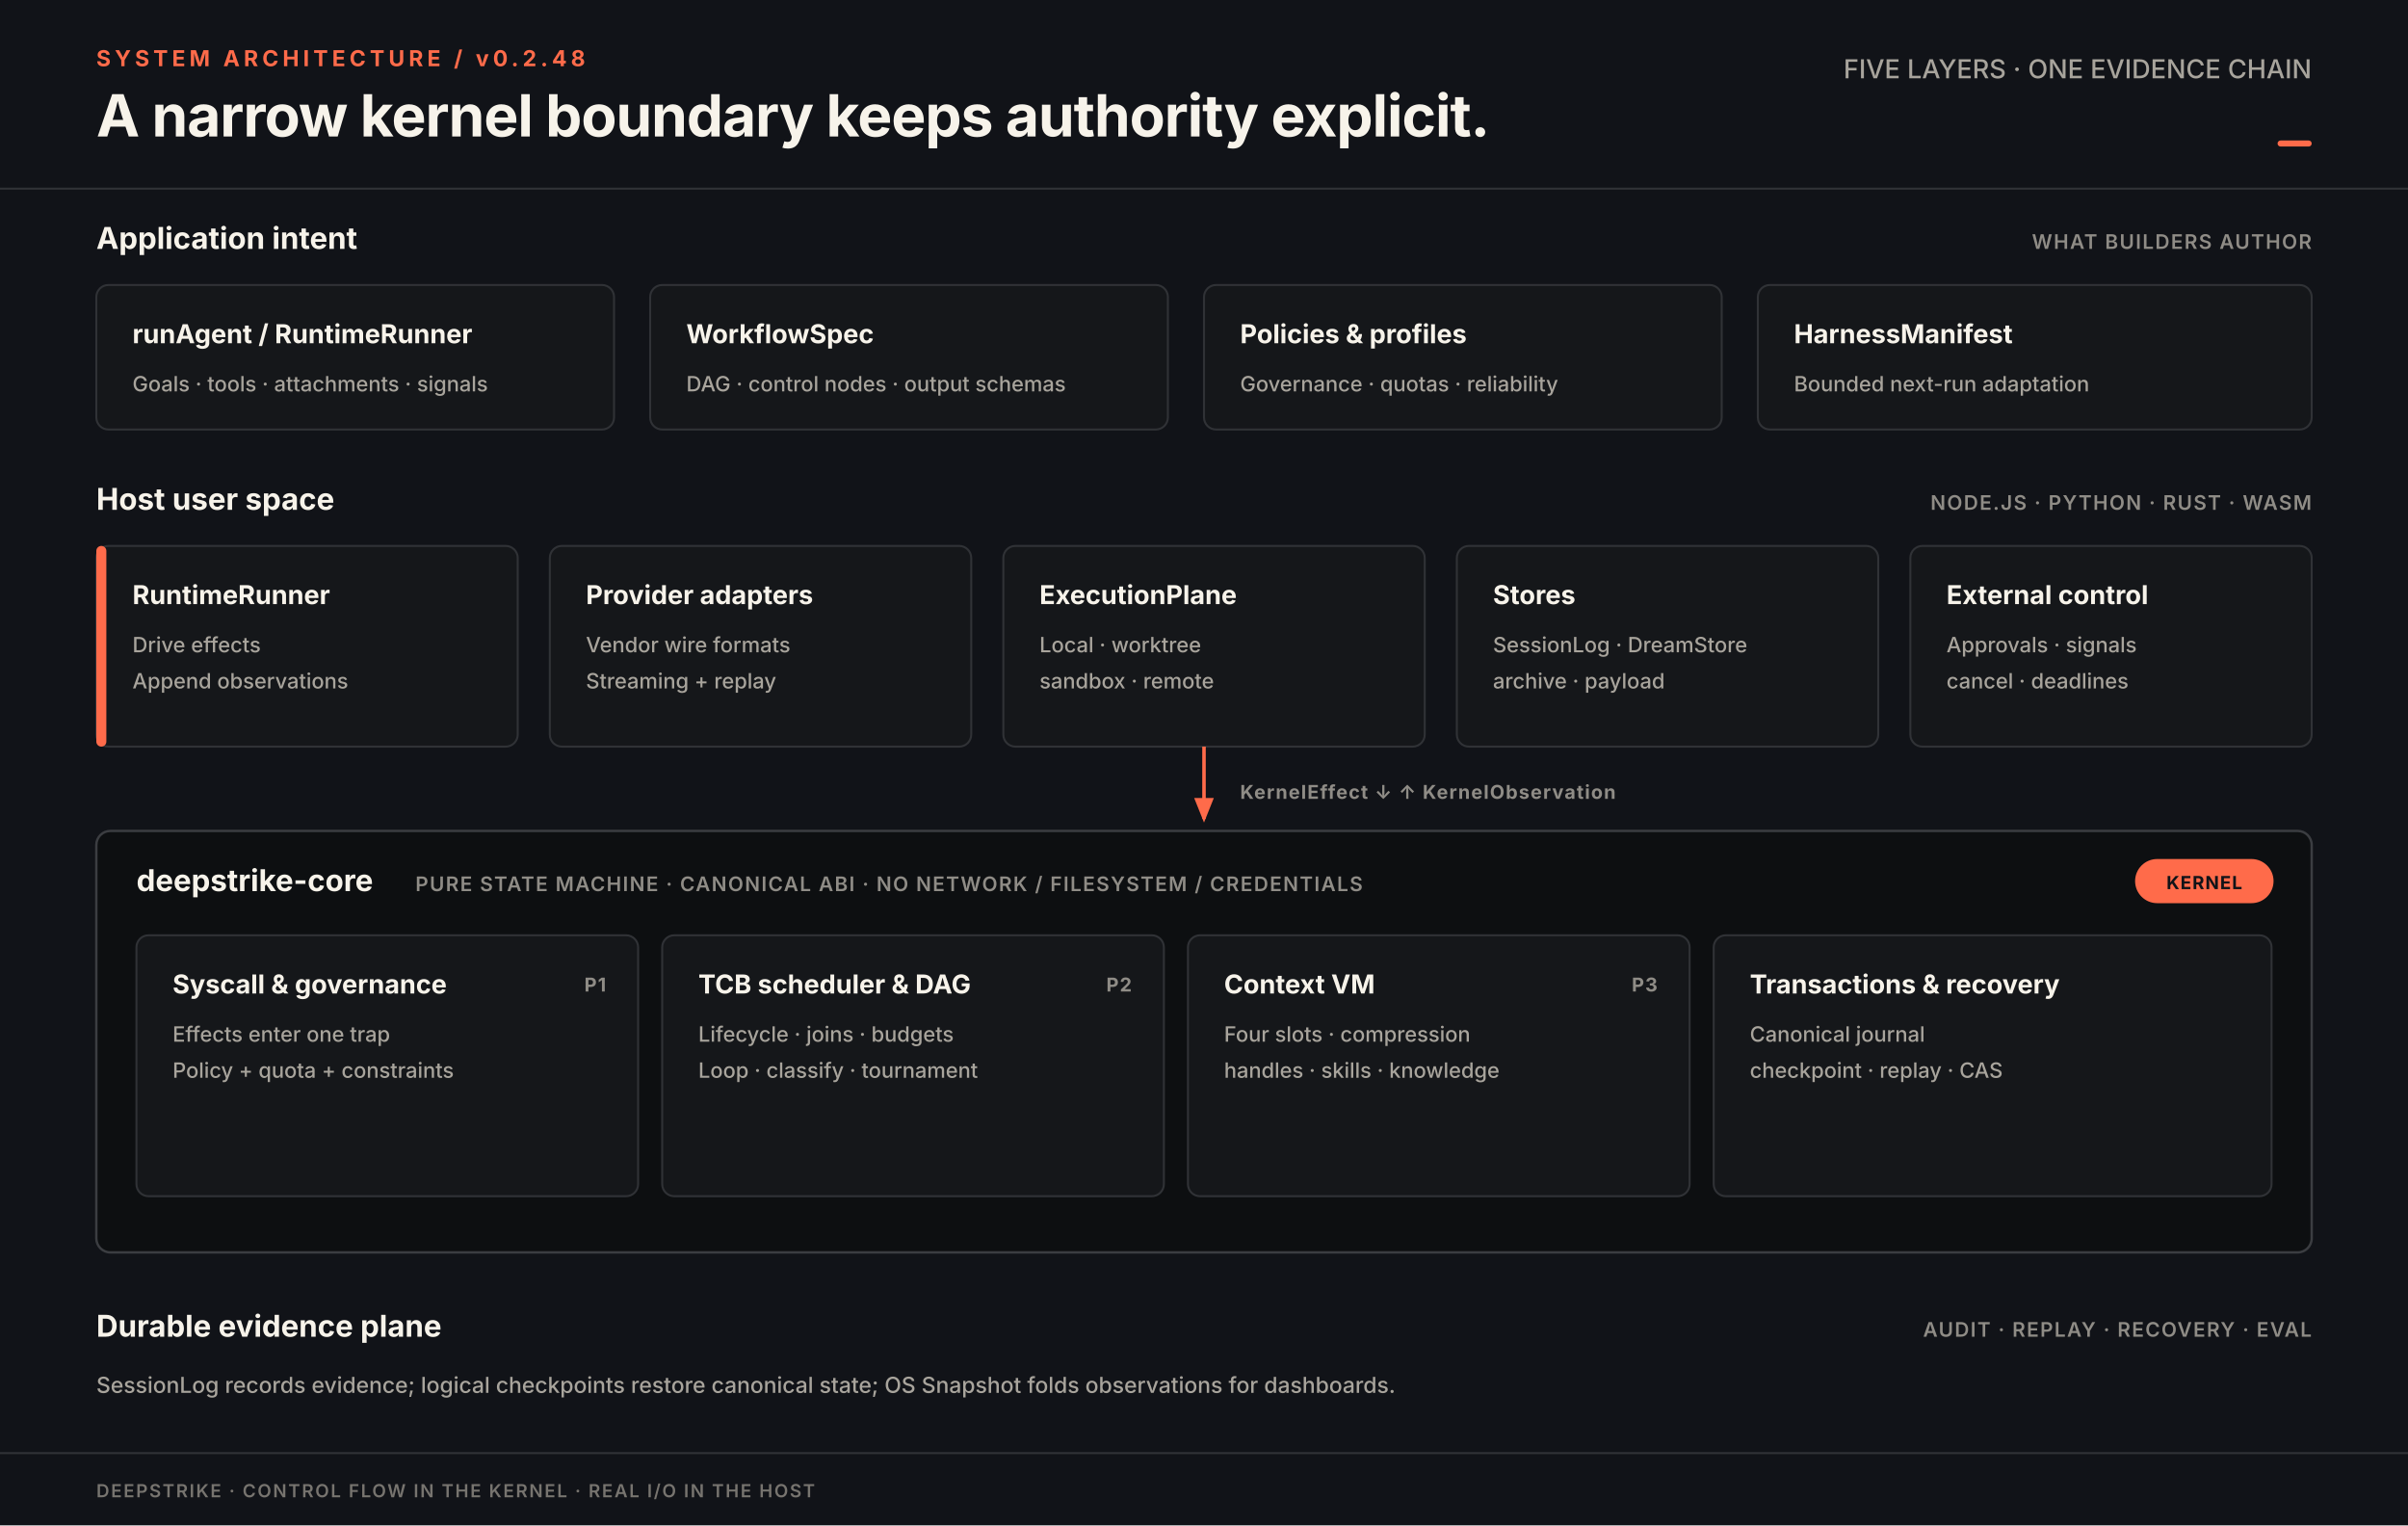
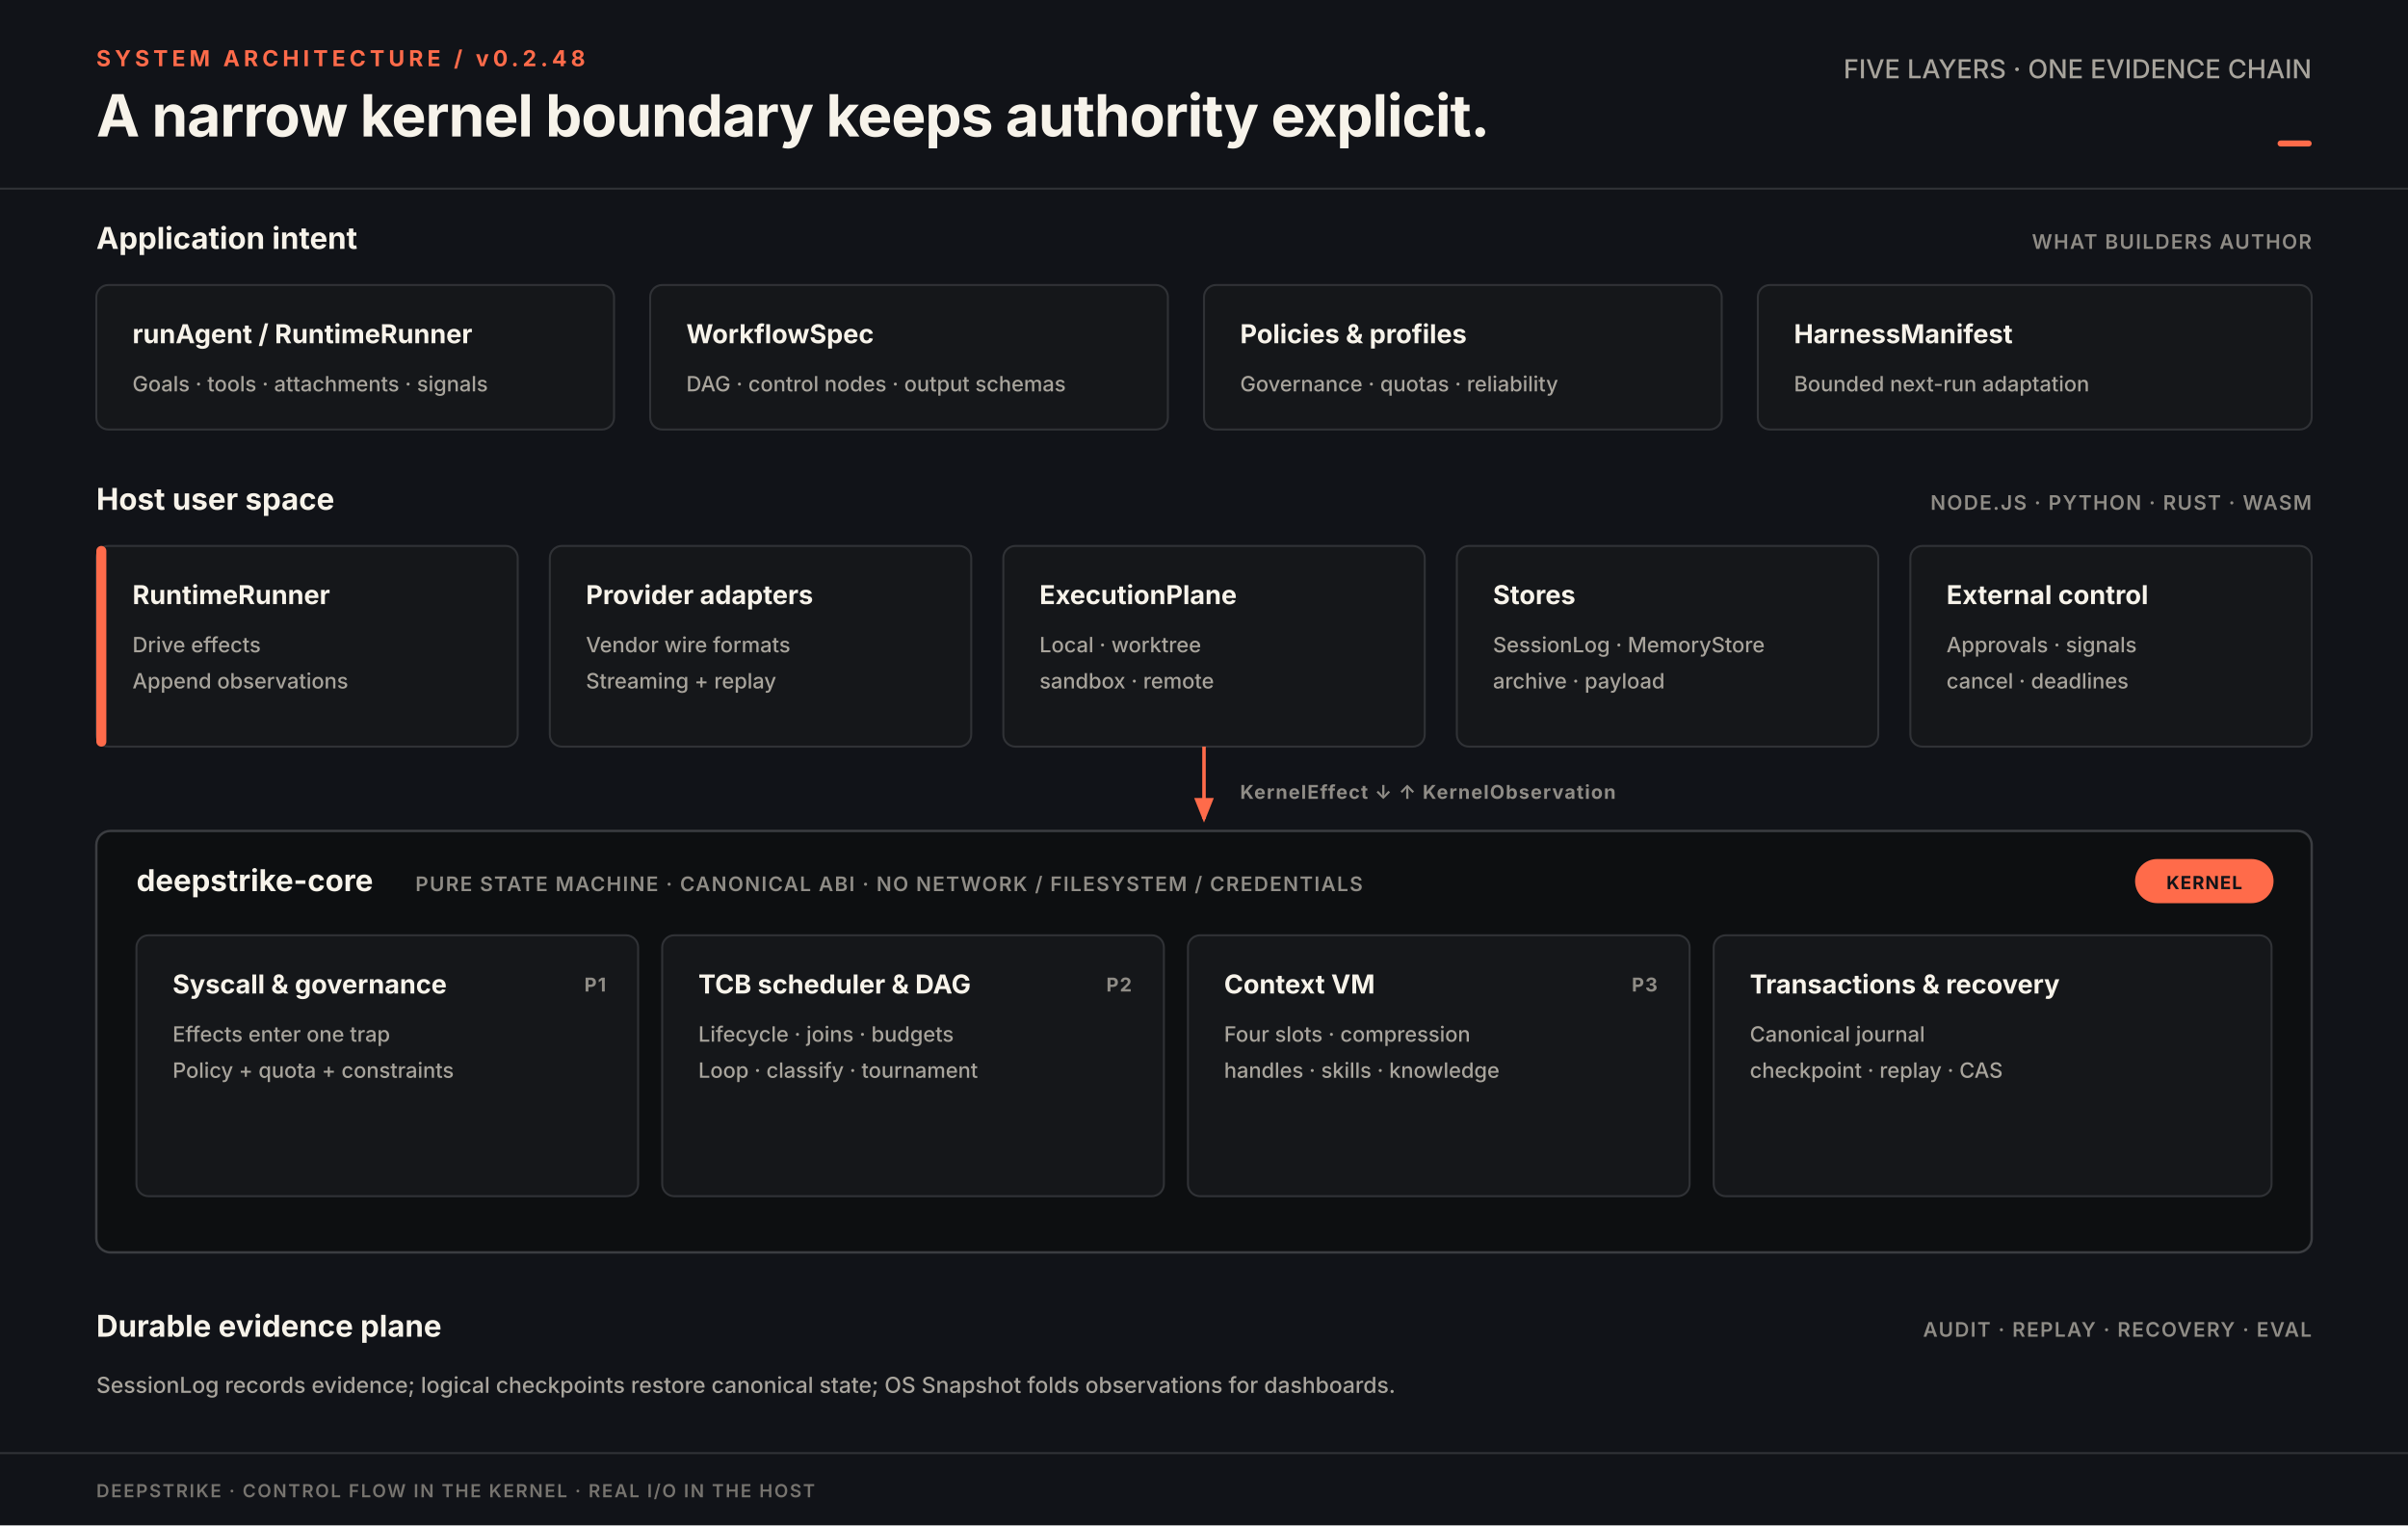
<svg xmlns="http://www.w3.org/2000/svg" viewBox="0 0 1200 760" role="img" aria-labelledby="title desc">
  <defs>
    <marker id="arrow-ivory" viewBox="0 0 10 10" refX="8.5" refY="5" markerWidth="7" markerHeight="7" orient="auto">
      <path d="M0 1 10 5 0 9Z" fill="#F7F3EA" />
    </marker>
    <marker id="arrow-coral" viewBox="0 0 10 10" refX="8.5" refY="5" markerWidth="7" markerHeight="7" orient="auto">
      <path d="M0 1 10 5 0 9Z" fill="#FF6B4A" />
    </marker>
    <style>
      text { font-family: Inter, ui-sans-serif, system-ui, -apple-system, "Segoe UI", "Noto Sans CJK SC", sans-serif; }
      .eyebrow { fill:#FF6B4A; font-size:11px; font-weight:700; letter-spacing:2px; }
      .title { fill:#F7F3EA; font-size:29px; font-weight:700; letter-spacing:-.45px; }
      .subtitle { fill:#A8A49C; font-size:13px; font-weight:450; }
      .section-title { fill:#F7F3EA; font-size:15px; font-weight:700; }
      .section-note { fill:#8F8C86; font-size:10px; font-weight:600; letter-spacing:.65px; }
      .card-title { fill:#F7F3EA; font-size:13px; font-weight:650; }
      .card-text { fill:#A8A49C; font-size:10.5px; font-weight:450; }
      .body { fill:#A8A49C; font-size:11px; font-weight:450; }
      .label { fill:#F7F3EA; font-size:11px; font-weight:650; }
      .micro { fill:#8F8C86; font-size:9.5px; font-weight:650; letter-spacing:.55px; }
      .pill-text { fill:#111318; font-size:9px; font-weight:750; letter-spacing:.5px; }
      .footer { fill:#77746F; font-size:9px; font-weight:600; letter-spacing:.8px; }
      .panel { fill:#15171A; stroke:#303236; stroke-width:1; }
      .panel-strong { fill:#191A1D; stroke:#F7F3EA; stroke-width:1.15; }
      .kernel { fill:#0D0F11; stroke:#3B3D41; stroke-width:1.2; }
      .soft { fill:#121316; stroke:#26282C; stroke-width:1; }
      .accent-fill { fill:#FF6B4A; }
      .pill.coral { fill:#FF6B4A; }
      .pill.ivory { fill:#F7F3EA; }
      .pill.muted { fill:#8F8C86; }
      .rule { fill:none; stroke:#303236; stroke-width:1; }
      .rule-coral { fill:none; stroke:#FF6B4A; stroke-width:1.2; }
      .flow { fill:none; stroke:#F7F3EA; stroke-width:1.45; marker-end:url(#arrow-ivory); }
      .flow-coral { stroke:#FF6B4A; stroke-width:1.75; marker-end:url(#arrow-coral); }
      .flow-dash { stroke-dasharray:5 5; }
    </style>
  </defs>
  <rect width="1200" height="760" fill="#111318" />
  <path d="M0 94H1200M0 724H1200" class="rule" />
  <text x="48" y="33" class="eyebrow" text-anchor="start">SYSTEM ARCHITECTURE / v0.2.48</text>
  <text x="48" y="68" class="title" text-anchor="start">A narrow kernel boundary keeps authority explicit.</text>
  <text x="1152" y="39" class="subtitle" text-anchor="end">FIVE LAYERS · ONE EVIDENCE CHAIN</text>
  <rect x="1135" y="70" width="17" height="3" rx="1.5" class="accent-fill" />
  <text x="48" y="124" class="section-title" text-anchor="start">Application intent</text>
  <text x="1152" y="124" class="section-note" text-anchor="end">WHAT BUILDERS AUTHOR</text>
  <g>
    <rect x="48" y="142" width="258" height="72" rx="6" class="panel" />
    <text x="66" y="171" class="card-title" text-anchor="start">runAgent / RuntimeRunner</text>
    <text x="66" y="195" class="card-text" text-anchor="start">Goals · tools · attachments · signals</text>
  </g>
  <g>
    <rect x="324" y="142" width="258" height="72" rx="6" class="panel" />
    <text x="342" y="171" class="card-title" text-anchor="start">WorkflowSpec</text>
    <text x="342" y="195" class="card-text" text-anchor="start">DAG · control nodes · output schemas</text>
  </g>
  <g>
    <rect x="600" y="142" width="258" height="72" rx="6" class="panel" />
    <text x="618" y="171" class="card-title" text-anchor="start">Policies &amp; profiles</text>
    <text x="618" y="195" class="card-text" text-anchor="start">Governance · quotas · reliability</text>
  </g>
  <g>
    <rect x="876" y="142" width="276" height="72" rx="6" class="panel" />
    <text x="894" y="171" class="card-title" text-anchor="start">HarnessManifest</text>
    <text x="894" y="195" class="card-text" text-anchor="start">Bounded next-run adaptation</text>
  </g>
  <text x="48" y="254" class="section-title" text-anchor="start">Host user space</text>
  <text x="1152" y="254" class="section-note" text-anchor="end">NODE.JS · PYTHON · RUST · WASM</text>
  <g>
    <rect x="48" y="272" width="210" height="100" rx="6" class="panel" />
    <rect x="48" y="272" width="5" height="100" rx="2.5" class="accent-fill" />
    <text x="66" y="301" class="card-title" text-anchor="start">RuntimeRunner</text>
    <text x="66" y="325" class="card-text" text-anchor="start">Drive effects</text>
    <text x="66" y="343" class="card-text" text-anchor="start">Append observations</text>
  </g>
  <g>
    <rect x="274" y="272" width="210" height="100" rx="6" class="panel" />
    <text x="292" y="301" class="card-title" text-anchor="start">Provider adapters</text>
    <text x="292" y="325" class="card-text" text-anchor="start">Vendor wire formats</text>
    <text x="292" y="343" class="card-text" text-anchor="start">Streaming + replay</text>
  </g>
  <g>
    <rect x="500" y="272" width="210" height="100" rx="6" class="panel" />
    <text x="518" y="301" class="card-title" text-anchor="start">ExecutionPlane</text>
    <text x="518" y="325" class="card-text" text-anchor="start">Local · worktree</text>
    <text x="518" y="343" class="card-text" text-anchor="start">sandbox · remote</text>
  </g>
  <g>
    <rect x="726" y="272" width="210" height="100" rx="6" class="panel" />
    <text x="744" y="301" class="card-title" text-anchor="start">Stores</text>
-     <text x="744" y="325" class="card-text" text-anchor="start">SessionLog · DreamStore</text>
+     <text x="744" y="325" class="card-text" text-anchor="start">SessionLog · MemoryStore</text>
    <text x="744" y="343" class="card-text" text-anchor="start">archive · payload</text>
  </g>
  <g>
    <rect x="952" y="272" width="200" height="100" rx="6" class="panel" />
    <text x="970" y="301" class="card-title" text-anchor="start">External control</text>
    <text x="970" y="325" class="card-text" text-anchor="start">Approvals · signals</text>
    <text x="970" y="343" class="card-text" text-anchor="start">cancel · deadlines</text>
  </g>
  <path d="M600 372V408" class="flow flow-coral" />
  <text x="618" y="398" class="micro" text-anchor="start">KernelEffect ↓     ↑ KernelObservation</text>
  <rect x="48" y="414" width="1104" height="210" rx="7" class="kernel" />
  <text x="68" y="444" class="section-title" text-anchor="start">deepstrike-core</text>
  <text x="207" y="444" class="section-note" text-anchor="start">PURE STATE MACHINE · CANONICAL ABI · NO NETWORK / FILESYSTEM / CREDENTIALS</text>
  <rect x="1064" y="428" width="69" height="22" rx="11" class="pill coral" />
  <text x="1098.5" y="443" class="pill-text" text-anchor="middle">KERNEL</text>
  <g>
    <rect x="68" y="466" width="250" height="130" rx="6" class="panel" />
    <text x="86" y="495" class="card-title" text-anchor="start">Syscall &amp; governance</text>
    <text x="86" y="519" class="card-text" text-anchor="start">Effects enter one trap</text>
    <text x="86" y="537" class="card-text" text-anchor="start">Policy + quota + constraints</text>
    <text x="302" y="494" class="micro" text-anchor="end">P1</text>
  </g>
  <g>
    <rect x="330" y="466" width="250" height="130" rx="6" class="panel" />
    <text x="348" y="495" class="card-title" text-anchor="start">TCB scheduler &amp; DAG</text>
    <text x="348" y="519" class="card-text" text-anchor="start">Lifecycle · joins · budgets</text>
    <text x="348" y="537" class="card-text" text-anchor="start">Loop · classify · tournament</text>
    <text x="564" y="494" class="micro" text-anchor="end">P2</text>
  </g>
  <g>
    <rect x="592" y="466" width="250" height="130" rx="6" class="panel" />
    <text x="610" y="495" class="card-title" text-anchor="start">Context VM</text>
    <text x="610" y="519" class="card-text" text-anchor="start">Four slots · compression</text>
    <text x="610" y="537" class="card-text" text-anchor="start">handles · skills · knowledge</text>
    <text x="826" y="494" class="micro" text-anchor="end">P3</text>
  </g>
  <g>
    <rect x="854" y="466" width="278" height="130" rx="6" class="panel" />
    <text x="872" y="495" class="card-title" text-anchor="start">Transactions &amp; recovery</text>
    <text x="872" y="519" class="card-text" text-anchor="start">Canonical journal</text>
    <text x="872" y="537" class="card-text" text-anchor="start">checkpoint · replay · CAS</text>
  </g>
  <text x="48" y="666" class="section-title" text-anchor="start">Durable evidence plane</text>
  <text x="1152" y="666" class="section-note" text-anchor="end">AUDIT · REPLAY · RECOVERY · EVAL</text>
  <text x="48" y="694" class="body" text-anchor="start">SessionLog records evidence; logical checkpoints restore canonical state; OS Snapshot folds observations for dashboards.</text>
  <text x="48" y="746" class="footer" text-anchor="start">DEEPSTRIKE · CONTROL FLOW IN THE KERNEL · REAL I/O IN THE HOST</text>
</svg>
